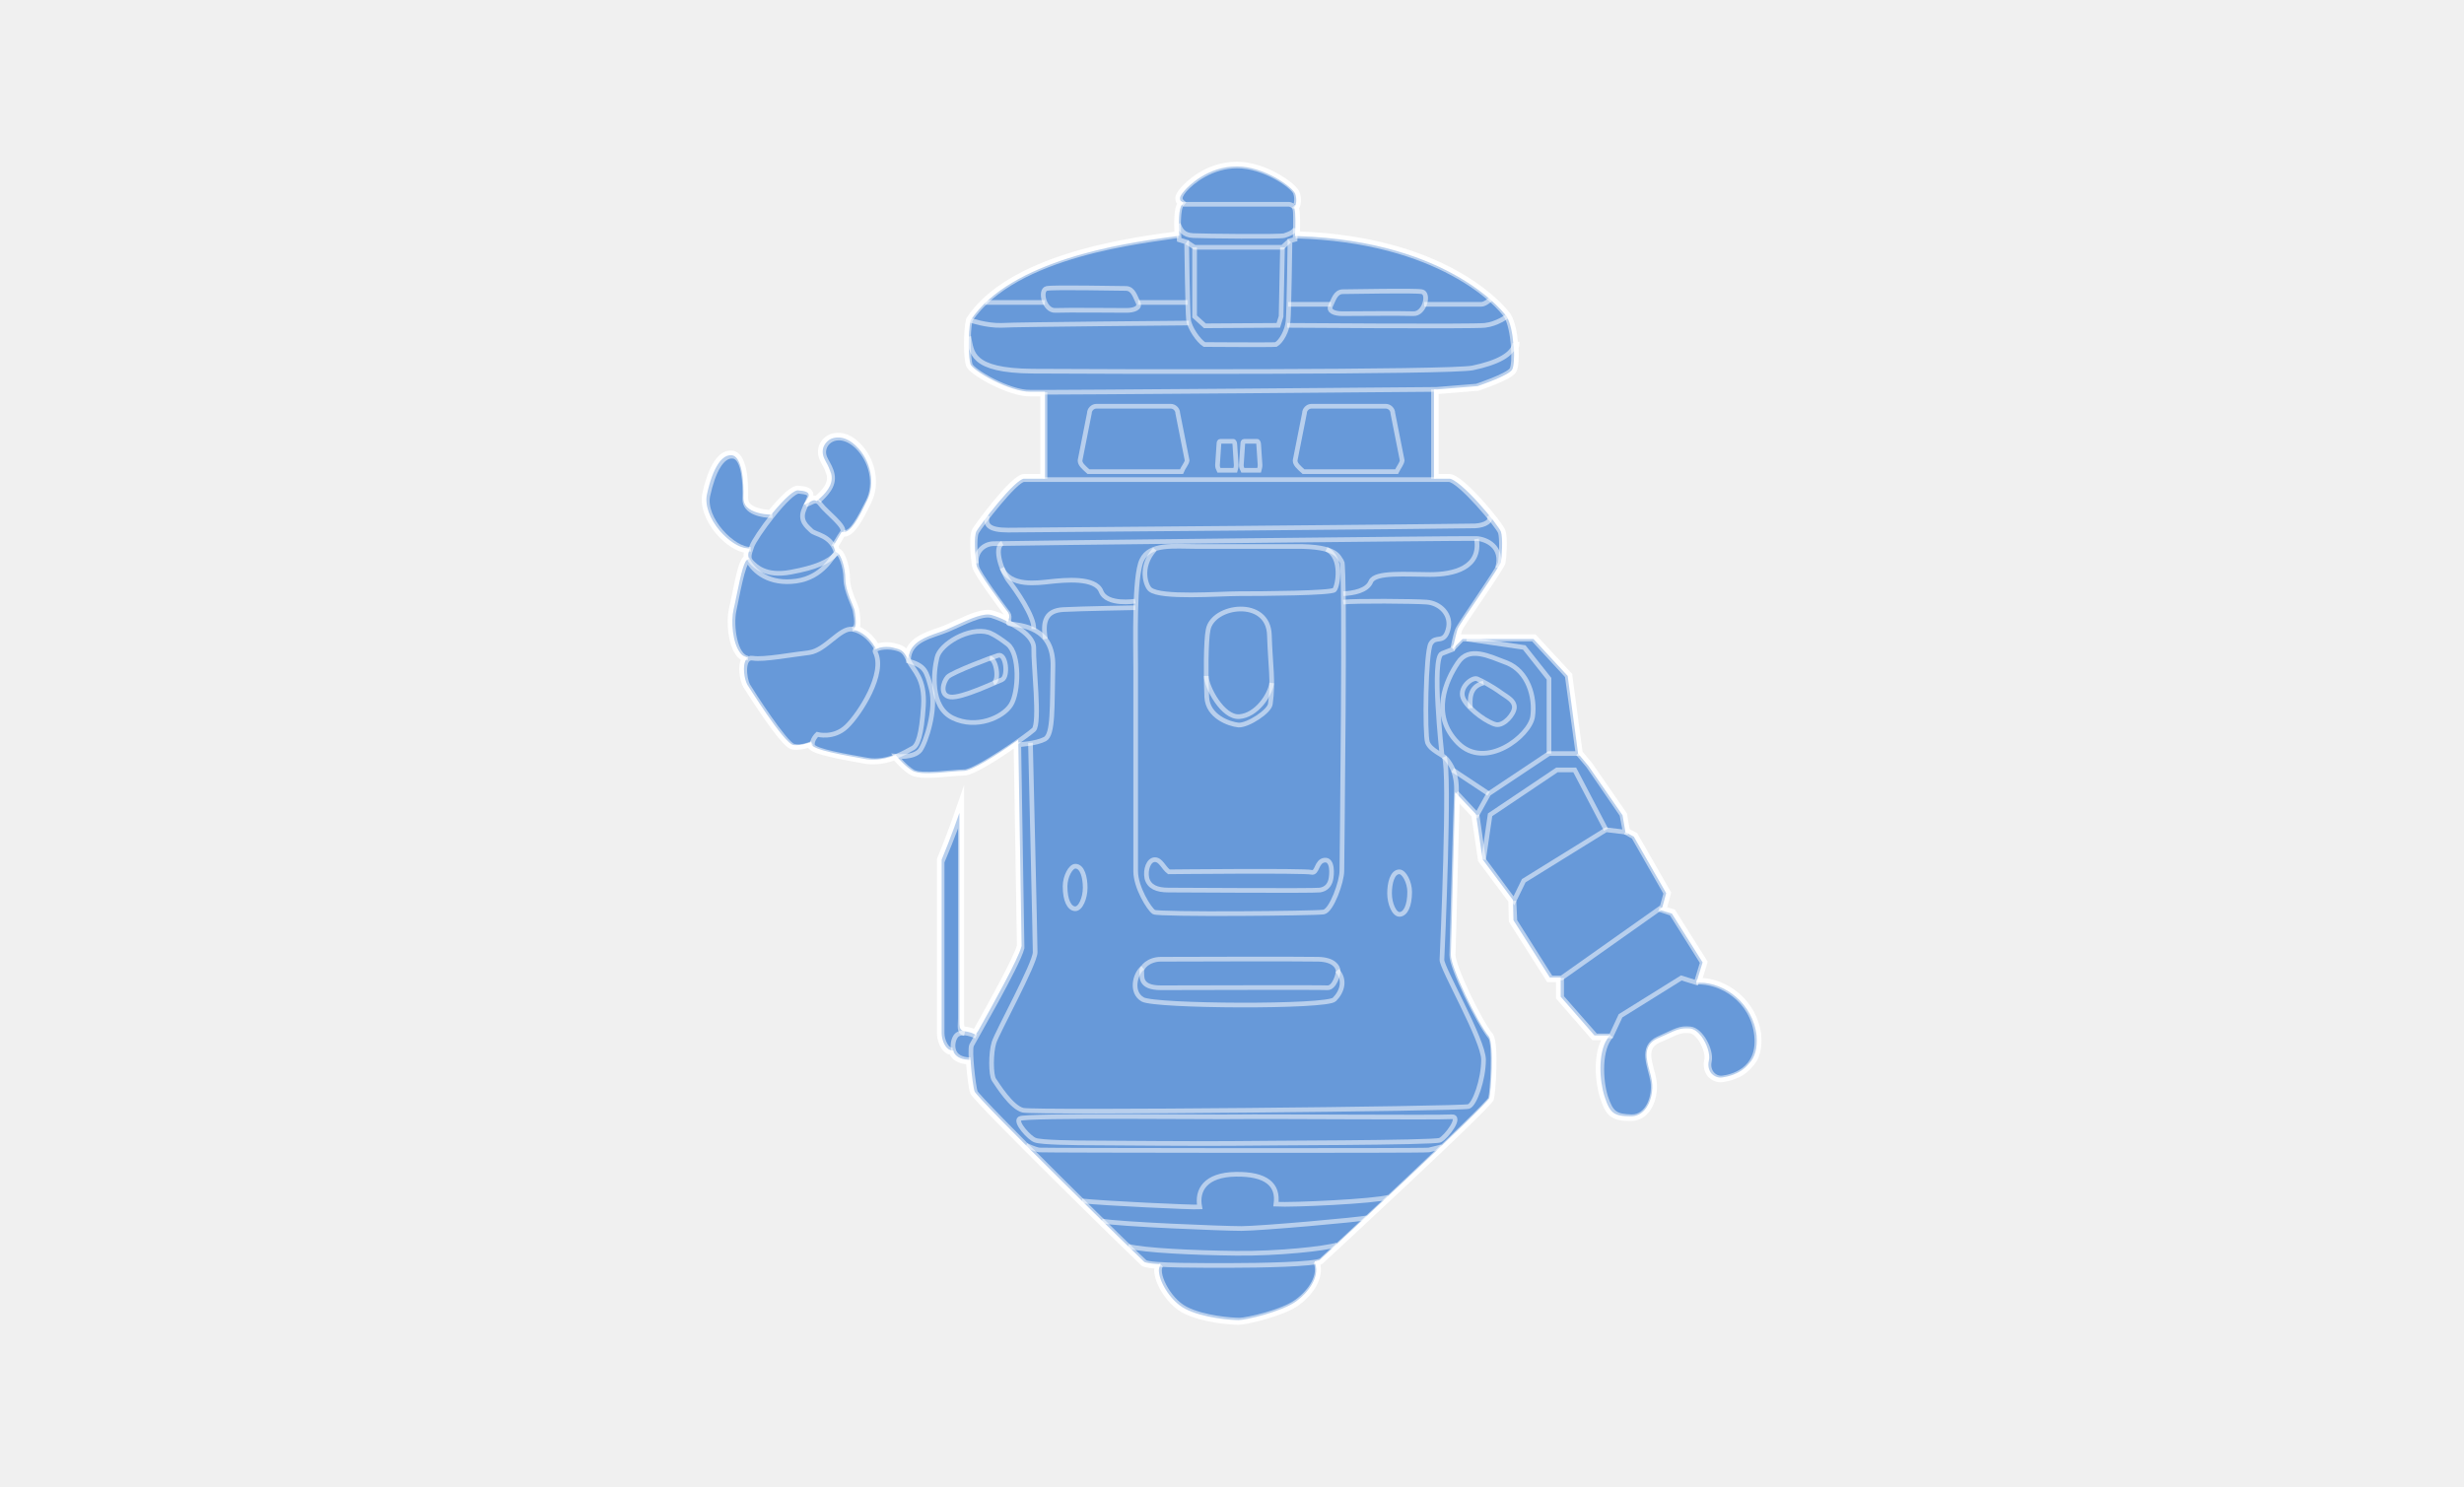
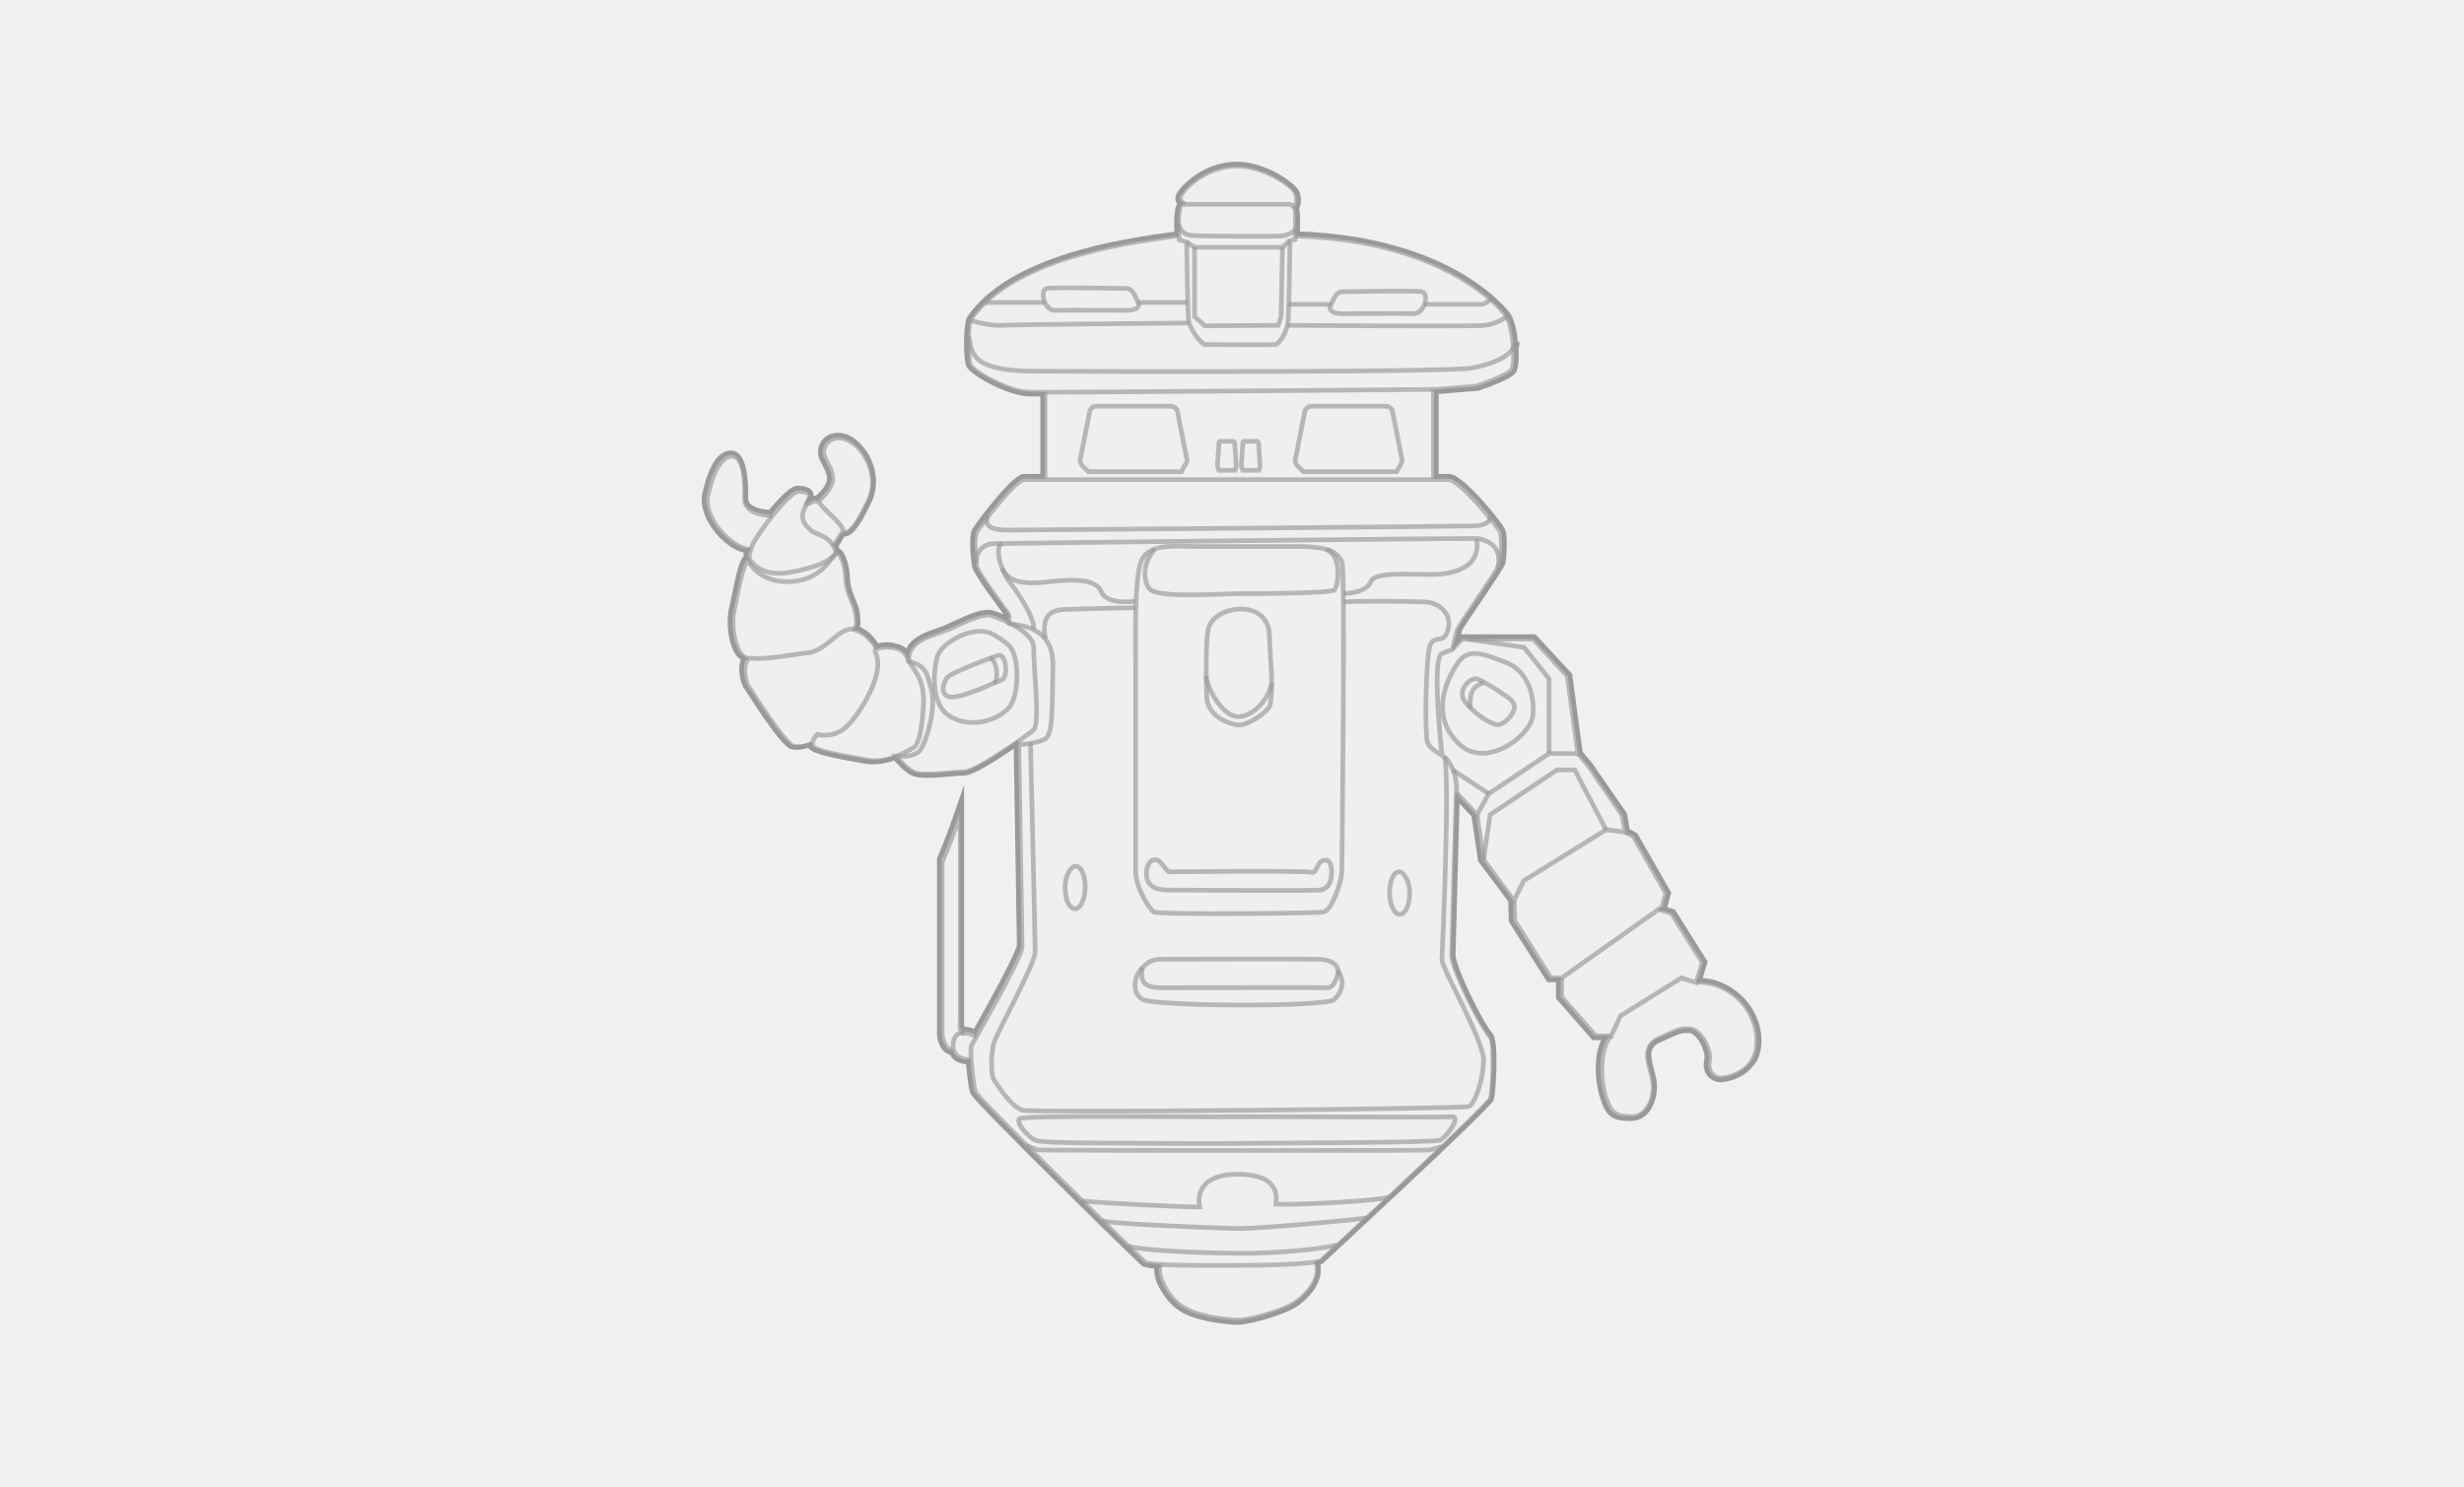
<svg id="bp-247" viewBox="0 0 527 318">
  <style type="text/css">
- 		.st0{fill:#357ad0bb;stroke:#fff;stroke-miterlimit:10;}
- 		.st1{fill:none;stroke:#fff8;stroke-miterlimit:10;}
+ 		.st0{fill:#eee6;stroke:#999;stroke-miterlimit:10;}
+ 		.st1{fill:none;stroke:#999a;stroke-miterlimit:10;}
</style>
  <g>
    <path class="st0" d="M376.2,221.5c-0.8-7.2-7.1-11.8-12.7-11.8l1.2-3.9l-6.8-10.8l-2-0.6l0.1-0.1l0.9-3.3l-7.1-12.4l-1.7-0.9   l-0.6-3.5l-7.4-10.7l-2.1-2.5l-2.2-16.4l0-0.2l-7.6-8.2h-15.6l-1,1c0.2-0.8,0.4-1.8,0.6-2.4c0.2-0.6,2.4-3.8,4.3-6.6   c3.3-4.9,4.8-7.2,5-7.8c0.2-1.2,0.5-5.3,0-6.8c-0.5-1.5-8.9-11.7-11.5-11.7h-2.8V83.8c0.1,0,0.2,0,0.2,0l8.6-0.7l0.1,0   c1.1-0.4,6.8-2.3,7.7-3.7c0.5-0.7,0.6-2.8,0.5-5.1c0.1-0.2,0.2-0.5,0.2-0.7l-0.3,0c-0.2-2.4-0.7-4.8-1.5-6.1   c-0.1-0.2-11.6-16.4-45.2-17.5c0.1-1.6,0.1-4.4-0.1-5.2c0-0.1-0.1-0.2-0.1-0.3c0.5-0.6,0.6-2,0.2-3.2c-0.6-1.7-7-6.2-12.9-6.2   c0,0,0,0-0.1,0c-6.5,0-10.7,4.4-11.5,5.3c-0.8,0.9-1.2,1.6-1.1,2.2c0,0.4,0.2,0.7,0.5,0.9c-0.9,1-0.8,4.5-0.7,6.5   c-0.6,0.1-1.3,0.2-2.2,0.3c-9.2,1.3-33.6,4.8-42.3,17.9l-0.1,0.2c-0.6,2.9-0.5,8.3,0,9.7c0.5,1.6,8.8,6.3,13.3,6.2   c0.4,0,1.2,0,2.3,0c0.1,0,0.2,0,0.3,0v17.6h-4c-2.3,0-10.1,10.6-10.6,11.5c-0.7,1.4-0.3,5.4-0.1,7.1c0,0,0,0,0,0l0,0   c0,0.3,0.1,0.5,0.1,0.6c0.2,1.4,5.3,8.2,6.8,10.2c0.2,0.3,0.2,0.7,0.1,1c-1.2-0.6-2.3-1-3-1.2c-2-0.6-4.9,0.8-7.8,2.1   c-0.7,0.3-1.3,0.6-2,0.9c-0.6,0.3-1.3,0.5-2.1,0.8c-2.6,0.9-5.6,2-6.4,4.8c-0.6-0.9-1.3-1.3-2.7-1.6c-1-0.3-2.6-0.3-3.7,0.1   c-0.6-1-2-3-4.3-3.8c0.4-0.8,0.2-2.1,0.1-3.1c0-0.2-0.1-0.5-0.1-0.6c0-0.4-0.3-1-0.6-1.8c-0.6-1.4-1.4-3.4-1.4-5.1   c0-2.3-0.9-5.5-2-6c-0.1,0-0.2-0.1-0.2-0.1c-0.1-0.3-0.2-0.6-0.3-0.9c0.3-0.5,1-1.6,1.5-2.5c0.1,0,0.2,0,0.2,0   c1.9,0,3.6-3.3,5.3-6.8l0.1-0.2c1.9-3.8,0.9-9.1-2.5-12.3c-2.3-2.2-4.2-2-5.2-1.8c-1.3,0.3-2.2,1.3-2.6,2.4   c-0.4,1.5,0.1,2.5,0.7,3.6c0.4,0.7,0.7,1.4,1,2.3c0.5,2.1-1.2,3.8-2.7,5.1c-0.5-0.2-1,0-1.4,0.2c0.3-0.5,0.4-1,0.1-1.5   c-0.3-0.5-1-0.8-2.6-0.9c-1.1-0.1-3.1,1.7-6,5.2c-1.6-0.1-3.6-0.5-4.6-1.5c-0.4-0.4-0.6-1-0.6-1.6c0.1-3.4-0.2-9.3-2.9-9.6   c-2.5-0.3-4.6,2.8-5.9,8.8c-0.5,2.4,0.6,5.5,2.9,8.2c1.9,2.2,4.2,3.7,6.1,3.9c-0.2,0.6-0.2,1.1-0.1,1.5c-0.9,0.4-1.5,2.8-2.6,8.2   c-0.2,1-0.4,2-0.6,2.8c-0.6,2.7-0.2,7.3,1.4,9.5c0.4,0.6,0.8,0.9,1.3,1.1c-0.9,1.5-0.4,4.6,0.3,5.8c0.1,0.1,7.8,12.6,10,13.1   c0.3,0.1,0.7,0.1,1,0.1c1,0,2-0.3,2.7-0.5c0,0,0,0,0,0c0.3,1.2,3.7,2,11,3.3l1.1,0.2c0.6,0.1,1.1,0.1,1.7,0.1   c1.6,0,3.2-0.4,4.5-0.9c0.5,0.6,2,2.3,3.5,3.2c0.7,0.4,1.8,0.6,3.3,0.6c1.4,0,3.1-0.1,5-0.3c1.2-0.1,2.3-0.2,3-0.2   c1.8,0,7.3-3.5,11.1-6.2l0.7,43.1c-0.7,2.7-6,12.2-8.9,17.4c-0.2,0.4-0.4,0.7-0.6,1c-0.6-0.3-1.4-0.5-2.2-0.6l0,0   c-0.6-0.1-0.6-0.5-0.6-1.9c0-0.3,0-0.6,0-0.9v-46.4l-1,2.9c0,0-1.6,4.7-3.8,10l0,0.1V221c0,1.2,0.5,2.9,1.5,3.7   c0.3,0.3,0.7,0.4,1.1,0.5c0,0.1,0.1,0.1,0.1,0.2c0.4,0.8,1.4,1.7,3.5,1.8c0.2,2.7,0.6,5.8,0.9,6.5c0.6,1.7,36.2,36.5,36.5,36.7   c0.4,0.2,1.4,0.4,3,0.5c-0.1,0.3-0.2,0.8-0.1,1.4c0.3,2.6,2.8,6.5,5.8,8.1c4,2.1,10.3,2.5,11.7,2.5c1.6,0,9.4-1.8,12.6-4.1   c2.6-1.9,5.3-5.3,4.3-8.6c0.4-0.1,0.7-0.2,0.8-0.3c0.3-0.3,35.8-33.1,36.4-34.8c0.4-1.3,1.1-11.7-0.1-13.6   c-2.5-3-8.2-14.9-8.1-17.3c0-1,0.2-5.5,0.3-11.1c0.2-8.3,0.5-18.5,0.6-22.4l3.5,3.7l1.4,9.5l0,0.1l6.5,8.7l0.1,4.3l8,12.6h2.1v3.8   l7.5,8.6h2.5c-2.1,3.3-1.7,9.3-0.6,12.7c1.2,3.8,2.3,4.6,6.1,4.6c0,0,0,0,0,0c1.3,0,2.4-0.5,3.3-1.5c1.6-1.8,2-4.6,1.7-6.6   c-0.1-0.7-0.3-1.5-0.5-2.2c-0.7-2.6-1.4-5.1,1.4-6.4c0.7-0.3,1.3-0.6,1.8-0.8c2.4-1.1,3-1.4,4.8-1.3c0.7,0,1.5,0.6,2.2,1.5   c1.1,1.5,1.8,3.6,1.5,4.8c-0.3,1.2,0,2.4,0.7,3.2c0.7,0.7,1.6,1.1,2.6,1c0.7-0.1,4-0.5,6.1-3.1   C375.9,226.4,376.4,224.2,376.2,221.5z" />
  </g>
  <g>
    <path class="st1" d="M252,50.4c-6.6,1.1-35,3.7-44.5,18.1c-0.6,2.9-0.4,8.1,0,9.5s8.4,6,12.8,5.9c4.9,0.1,86.9-0.6,86.9-0.6   l8.6-0.7c0,0,6.6-2.2,7.5-3.5s0.4-8.9-1.1-11.4c-1.5-2.5-14.3-16.4-45.1-17.2" />
    <path class="st1" d="M252.8,43.7c-0.9,0.7-0.8,5.4-0.6,7.6l1.6,0.5c0,0,0.2,14.9,0.4,16.6c0.2,1.7,2.1,4.5,3.4,5.3   c0,0,14.4,0.1,15.3,0c1.2-0.7,2.4-3,2.6-5s0.4-17.2,0.4-17.2l1.1-0.3c0,0,0.2-5.2,0-6.3c-0.2-1.1-1.3-1.2-1.3-1.2H252.8z" />
    <path class="st1" d="M253.4,43.7c-0.8-0.7-1.7-1.1,0-3.1c1.6-1.8,5.7-5.1,11.2-5.1c5.8,0,12,4.3,12.5,5.8c0.5,1.5,0,3.2-0.4,2.8" />
    <path class="st1" d="M240.9,61.7c-2.2,0-15.4-0.3-17,0s-0.6,4.8,1.8,4.7c2.4-0.1,13.6,0,15.2,0c1.6,0,3.1-0.5,2.5-1.7   C242.8,63.5,242.4,61.8,240.9,61.7z" />
    <path class="st1" d="M287.1,62.4c2.2,0,15.4-0.3,17,0c1.7,0.3,0.6,4.8-1.8,4.7c-2.4-0.1-13.6,0-15.2,0c-1.6,0-3.1-0.5-2.5-1.7   C285.2,64.2,285.6,62.5,287.1,62.4z" />
    <line class="st1" x1="210.7" y1="64.7" x2="223.5" y2="64.7" />
    <path class="st1" d="M207.5,68.5c0,0,3.5,1.2,6.7,1.1c3.2-0.2,40.1-0.5,40.1-0.5" />
    <line class="st1" x1="243.4" y1="64.7" x2="254" y2="64.7" />
    <path class="st1" d="M275.3,69.6c0,0,39.7,0.3,42.3,0c2.6-0.3,4.7-1.9,4.7-1.9" />
    <line class="st1" x1="275.5" y1="65.1" x2="284.7" y2="65.1" />
    <path class="st1" d="M304.6,65.1c0,0,11.3,0,12.2,0c0.9,0,2-1.1,2-1.1" />
    <path class="st1" d="M207.2,72c0.7,3.4,0.3,7.3,13.7,7.4c13.3,0.1,89.4,0.3,94.1-0.7c5.2-1.1,8.6-2.8,9-5.3" />
    <path class="st1" d="M252,47.9c0.5,1.2,1,2.4,3.2,2.5s18.6,0.3,19.5,0c0.9-0.3,2.3-0.8,2.3-1.6" />
    <polyline class="st1" points="253.8,51.8 255.5,52.9 274.3,52.9 275.8,51.5  " />
    <polyline class="st1" points="255.5,52.9 255.5,67.7 257.7,69.7 273.4,69.6 274,67.7 274.3,52.9  " />
    <line class="st1" x1="223.5" y1="83.9" x2="223.5" y2="102.4" />
    <line class="st1" x1="306.6" y1="83.3" x2="306.6" y2="102.4" />
    <path class="st1" d="M211.2,110.3c-0.6,2,0.3,3.1,4.4,3.1c4.2,0,97.8-0.8,99.9-0.9s3.8-1.1,2.9-2.2" />
    <path class="st1" d="M208.8,120.5c-0.2-2.4,1.5-4.1,3.6-4.2s101.4-1.2,103.4-1.1c2,0.1,5.8,1.7,4.5,6.3" />
    <path class="st1" d="M255.8,116.9c-4.7,0-9.9-0.7-11.6,2.9c-1.7,3.5-1.3,17.9-1.3,23.1s0,40.1,0,43.5c0,3.4,2.9,8.1,3.9,8.7   c1,0.6,34.6,0.3,36.3,0s3.9-6.5,3.9-8.8s0.8-65.4,0-66.2c-0.8-0.8-0.6-3.3-10-3.2C267.4,116.9,255.8,116.9,255.8,116.9z" />
    <path class="st1" d="M214.4,116.2c-2,1,0,6.3,1.4,8.1c1.4,1.8,5.5,7.6,5.3,10.3" />
    <path class="st1" d="M214.3,121.5c1.7,4.1,7.6,3.2,10.4,2.9c2.9-0.3,9.6-1,10.8,2.1c1.2,3.1,7.3,2.1,7.3,2.1" />
    <path class="st1" d="M223.6,136.7c-0.7-3.9,0.2-6.1,3.8-6.3s15.4-0.4,15.4-0.4" />
    <path class="st1" d="M287.3,127c2.1-0.1,5.1-0.6,5.9-2.6c0.9-2.1,7.7-1.5,12.7-1.5c5,0,10.9-1.4,9.9-7.6" />
    <path class="st1" d="M287.3,128.8c2.6-0.3,15-0.2,17.8,0c2.9,0.2,5.5,2.7,4.6,5.9c-0.9,3.2-2.6,1.1-3.7,3   c-1.1,1.9-1.3,19.4-0.7,21.1c0.7,1.8,3.2,2.5,4.1,3.6c0.9,1.1,2.3,3.1,2.1,7.2c-0.2,4.1-0.9,32-1,34.7c-0.1,2.6,5.8,14.6,8.3,17.6   c1,1.5,0.4,11.7,0,13.1c-0.4,1.4-35.1,33.7-36.2,34.6c-1.1,0.9-13.5,1.1-19.2,1.1c-5.6,0-17.4,0.1-18.5-0.7   c-1.1-0.8-35.9-35.1-36.3-36.4c-0.4-1.3-1.3-8.8-0.8-10c0.6-1.2,9.9-17.2,10.8-20.8l-0.7-43.5c0,0,3.7-0.2,5.6-1.2   c1.8-1,1.5-6.9,1.7-15.5c0.2-8.6-6.9-8.8-9.4-9.2c-0.4-0.1,0.4-1.3-0.2-2.2c-0.7-0.9-6.5-8.7-6.7-10s-0.7-6.1,0-7.4   s8.3-11.2,10.1-11.2c1.3,0,88.7,0,90.9,0c2.2,0,10.6,10,11,11.3s0.2,5.4,0,6.5s-8.7,13.1-9.2,14.4c-0.5,1.3-1,4.1-1,4.1   s0,0-2.3,0.9c-2.3,0.9,0,21.6,0,21.6" />
    <path class="st1" d="M208.8,221.7c-1.2-0.6-3.5-1.3-4.4,0c-0.9,1.3-1.3,5,3.2,5" />
    <path class="st1" d="M203.8,224.6c-1.3,0.2-2.3-2-2.3-3.6c0-1.6,0-34.3,0-36.6c2.3-5.4,3.9-10,3.9-10s0,41.7,0,43.4   c0,1.7-0.4,3,0.9,3.3" />
    <path class="st1" d="M248.4,270.6c-1.5,1.3,1.3,7.4,5.2,9.4c3.9,2,10,2.4,11.5,2.4s9.2-1.7,12.3-4c3-2.2,5.2-5.6,4-8.5" />
    <path class="st1" d="M241.3,266.6c3.4,0.9,14.2,1.4,23.1,1.5c8.9,0.1,19-1,21.6-1.8" />
    <path class="st1" d="M235.7,261.2c3.6,0.7,25.8,1.6,29.8,1.6s25.4-1.9,26.9-2.3" />
    <path class="st1" d="M231.4,256.9c4.5,0.5,23.6,1.4,25.2,1.3c-0.7-3.6,1.2-6.9,7.7-7s9.2,2.2,8.6,6.4c3.5,0.2,21.1-0.6,24.1-1.5" />
    <path class="st1" d="M219.5,245c0,0,1.9,0.9,2.8,1c0.9,0.1,82.3,0.2,83.3,0c1-0.2,2.8-0.7,2.8-0.7" />
    <path class="st1" d="M220.4,158.9c0,0,1,42.4,1,44.8s-8.1,17.1-8.8,19.3c-0.7,2.2-0.7,7,0,8c0.7,1,3.7,5.9,6.2,6.5s94-0.3,95.3-0.8   c1.3-0.4,3.2-5.8,3.2-10c0-4.2-9-19.7-8.9-21.4c0.1-1.7,1.8-40.4,0.5-43.4" />
    <path class="st1" d="M234.3,244.5c-4.4,0-11.7-0.1-12.9-0.6c-1.2-0.4-4.4-3.9-3.3-4.6c1.1-0.8,41.4-0.3,46.6-0.4   c5.1-0.1,43.2,0.2,45.7,0c2.4-0.2-1.1,4.4-2.4,5c-1.3,0.6-39.4,0.6-43.9,0.7C259.6,244.7,234.3,244.5,234.3,244.5z" />
    <path class="st1" d="M250,186.5c-1.2-0.9-1.7-2.6-3-2.6c-1.3,0-2.1,2.1-1.7,4c0.5,1.8,2.1,2.5,4.6,2.5s31,0.2,32.4,0   c1.3-0.2,2-1,2.3-2.1c0.3-1.2,0.5-4.5-1.3-4.3c-1.8,0.2-1.5,2.9-2.8,2.6C279.2,186.2,250,186.5,250,186.5z" />
    <path class="st1" d="M230,185.3c-1,0-2.2,2.2-2.2,4.3c0,3,0.9,4.7,2.1,4.8c1.2,0.1,2.2-2.3,2.2-4.5S231.5,185.3,230,185.3z" />
    <path class="st1" d="M299.3,186.5c1,0,2.2,2.2,2.2,4.3c0,3-0.9,4.7-2.1,4.8c-1.2,0.1-2.2-2.3-2.2-4.5S297.8,186.5,299.3,186.5z" />
    <path class="st1" d="M247,117.5c-3.5,3.9-1.8,8-1,8.6c2.3,1.9,14.8,0.9,18.9,0.9c5.3,0,19.8-0.1,20.5-0.8c0.7-0.7,1.9-7-1.7-8.7" />
    <path class="st1" d="M194.3,141.4c0-4.7,5.1-5.3,8.4-6.7c3.3-1.4,7.2-3.6,9.4-3c2.3,0.7,9.1,3.5,9,7c-0.1,3.5,1.4,16.1,0,17.4   c-1.4,1.3-12.4,9-14.8,9s-9.3,1.1-11.1,0c-1.8-1.1-3.5-3.3-3.5-3.3s3.7,0.4,5.1-1.3c1.3-1.8,3.5-8.8,2.4-13   C198.1,143.4,197.9,142.5,194.3,141.4z" />
    <path class="st1" d="M211.5,135.3c-4.2-1.3-10.5,2.5-11.1,5.4c-0.7,2.9-1.6,10.5,3.4,12.9c5,2.4,10.7-0.1,12.4-2.8   c1.7-2.6,2-10.9-0.7-13S211.5,135.3,211.5,135.3z" />
    <path class="st1" d="M213.5,140.2c-1.1,0.3-9.8,3.6-10.8,4.6c-1,1.1-1.8,4,0.6,4.3s9.7-3.2,11-3.7   C215.7,144.8,215.2,139.7,213.5,140.2z" />
    <path class="st1" d="M211.7,140.8c1.4,0.1,2.1,4.8,0.8,5.3" />
    <path class="st1" d="M187.2,139.5c-0.5-0.9,2.3-1.3,4.1-0.9s2.2,0.8,3.1,2.8c0.9,2,3.5,3.6,3.1,9.7c-0.4,6.1-1.2,8.5-2.4,9   c-1.2,0.6-5.2,3.3-9.6,2.5c-4.4-0.8-11.3-1.9-11.7-3.1c-0.3-1.2,1-2.4,1-2.4s3.5,1,6.3-1.7S189.5,144,187.2,139.5z" />
    <path class="st1" d="M187.5,138.8c-0.8-1.4-2.5-3.7-5.2-4.2c-2.6-0.4-5.7,4.5-9.2,5c-3.5,0.4-9.8,1.6-12.1,1.2   c-2.3-0.4-1.9,4.3-1,5.9c0.9,1.5,7.9,12.4,9.7,12.9s4-0.6,4-0.6" />
    <path class="st1" d="M160,140.8c-2.8-0.3-3.7-6.9-3-10.2s1.9-10.2,3-10.7c1.2,2.4,4.6,5.2,10.3,4.4c5.7-0.8,7.7-5.3,8.5-6   c0.8-0.6,2.1,2.8,2.1,5.5s1.9,5.9,2,6.9c0.1,1,0.9,3.6-0.6,3.9" />
    <path class="st1" d="M170.9,105.1c-2.1-0.2-9.5,9.9-10.1,11.8c-0.7,1.9-0.8,2.6,0,3.4c0.8,0.8,2.9,3.1,8.3,2.1c5.4-1,8.1-2.2,9.8-4   c-1-4-4.6-4-5.4-4.9c-0.9-0.9-2.6-2.1-1.5-4.6C173,106.3,174.4,105.4,170.9,105.1z" />
    <path class="st1" d="M160.6,117.5c-3.7,0.2-10.3-6.5-9.2-11.5c1.1-5.1,3-8.7,5.4-8.4s2.6,6.2,2.5,9.1c-0.1,3,3.9,3.6,5.9,3.6" />
    <path class="st1" d="M172.3,108c1.7-0.6,2.2-1.5,3.3,0c1.1,1.5,5.4,4.7,4.6,5.8c-0.8,1.1-1.9,3.1-1.9,3.1" />
    <path class="st1" d="M175.1,107.2c1.4-1.4,3.4-3.2,2.9-5.7s-2.3-3.5-1.7-5.6c0.6-2.1,3.7-3.5,7-0.4c3.2,3.1,4.2,8.1,2.4,11.7   s-3.7,7.4-5.4,6.6" />
    <path class="st1" d="M322.3,141.8c-3.8-1.4-8.1-3.7-10.5,0c-2.5,3.7-5.9,11.1,0,17.1c5.9,6,15.4-1.5,16-5.6   C328.4,149.1,326.8,143.6,322.3,141.8z" />
    <path class="st1" d="M321.2,148.3c-2.2-1.6-4.2-2.6-5.3-3.1c-1.1-0.4-4.2,2.1-2.8,4.5c1.4,2.4,5.3,5,6.9,5.3   c1.7,0.3,3.9-2.3,3.9-3.7C323.9,149.9,322.5,149.2,321.2,148.3z" />
    <path class="st1" d="M314.5,151.5c-0.1-1.7-0.4-4.6,2.8-5.4" />
    <path class="st1" d="M258.4,134.7c1-5.3,12.9-6.9,13.1,1.2c0.2,6.4,0.9,9.9,0.2,14.7c-0.2,1.6-4.8,4.6-6.8,4.5   c-2-0.2-6.6-1.8-6.8-6S257.9,137,258.4,134.7z" />
    <path class="st1" d="M248.3,205.2c-2.6,0-4.2,1.7-4.1,2.6c0.1,1-0.6,3.5,4.1,3.5s34-0.1,35.6,0c1.5,0.1,2.4-3,2.3-3.7   c-0.1-0.8-0.9-2.3-4.2-2.4S248.3,205.2,248.3,205.2z" />
    <path class="st1" d="M258,144.6c0,2.3,3.5,9,7.1,8.7c3.6-0.3,6.5-4.5,6.9-7.2" />
    <path class="st1" d="M244.4,207c-1.7,1.4-2.6,5.3,0,6.8c2.6,1.5,39.4,1.7,41,0c1.7-1.7,2.4-4.2,0.6-6.2" />
    <polyline class="st1" points="310.7,138.8 312.7,136.7 327.9,136.7 335.2,144.6 337.5,161.2 331.3,161.2 318.4,169.8 315.9,174.3    311.5,169.6  " />
    <line class="st1" x1="318.4" y1="169.8" x2="310.7" y2="164.7" />
    <polyline class="st1" points="331.3,161.2 331.3,145.2 326,138.5 313.7,136.7  " />
    <polyline class="st1" points="315.9,174.3 317.3,183.9 323.8,192.7 325.9,188.4 343.5,177.5 347.6,178 346.9,174.3 339.7,163.8    337.5,161.2  " />
    <polyline class="st1" points="317.3,183.9 318.7,174.3 333,164.7 336.8,164.7 343.5,177.5  " />
    <polyline class="st1" points="323.8,192.7 324,197 331.7,209.2 334,209.2 355.5,194 356.3,191.1 349.4,179 347.6,178  " />
    <polyline class="st1" points="334,209.2 334,213.3 341.3,221.6 344.6,221.6 346.6,217.3 359.6,209.2 362.8,210.2 364.1,205.9    357.5,195.4 354.8,194.5  " />
    <path class="st1" d="M344.6,221.6c-2.6,2.8-2.3,9.4-1.2,13c1.2,3.6,2.1,4.2,5.6,4.3c3.5,0,5-4.4,4.5-7.6c-0.5-3.1-2.8-7.3,1.2-9.1   c4-1.8,4.5-2.3,6.8-2.1c2.3,0.2,4.6,4.6,4.1,6.9c-0.5,2.3,1.2,3.8,2.8,3.6c1.7-0.2,8.1-1.5,7.3-9.1s-7.6-11.7-12.9-11.4" />
    <path class="st1" d="M252.7,100.9h-19.9c-1.1-1-1.8-1.6-1.8-2.4l2-10.1c0-0.8,0.7-1.5,1.5-1.5h15.9c0.8,0,1.5,0.7,1.5,1.5l2,10.1   C253.8,99.2,253.1,99.9,252.7,100.9z" />
    <path class="st1" d="M298.7,100.9h-19.9c-1.1-1-1.8-1.6-1.8-2.4l2-10.1c0-0.8,0.7-1.5,1.5-1.5h15.9c0.8,0,1.5,0.7,1.5,1.5l2,10.1   C299.8,99.2,299.2,99.9,298.7,100.9z" />
    <path class="st1" d="M264.2,100.6h-3.5c-0.2-0.4-0.3-0.7-0.3-1.1l0.3-4.5c0-0.4,0.1-0.6,0.3-0.6h2.8c0.1,0,0.3,0.3,0.3,0.6l0.3,4.5   C264.4,99.9,264.3,100.2,264.2,100.6z" />
    <path class="st1" d="M269.3,100.6h-3.5c-0.2-0.4-0.3-0.7-0.3-1.1l0.3-4.5c0-0.4,0.1-0.6,0.3-0.6h2.8c0.1,0,0.3,0.3,0.3,0.6l0.3,4.5   C269.5,99.9,269.4,100.2,269.3,100.6z" />
  </g>
</svg>
